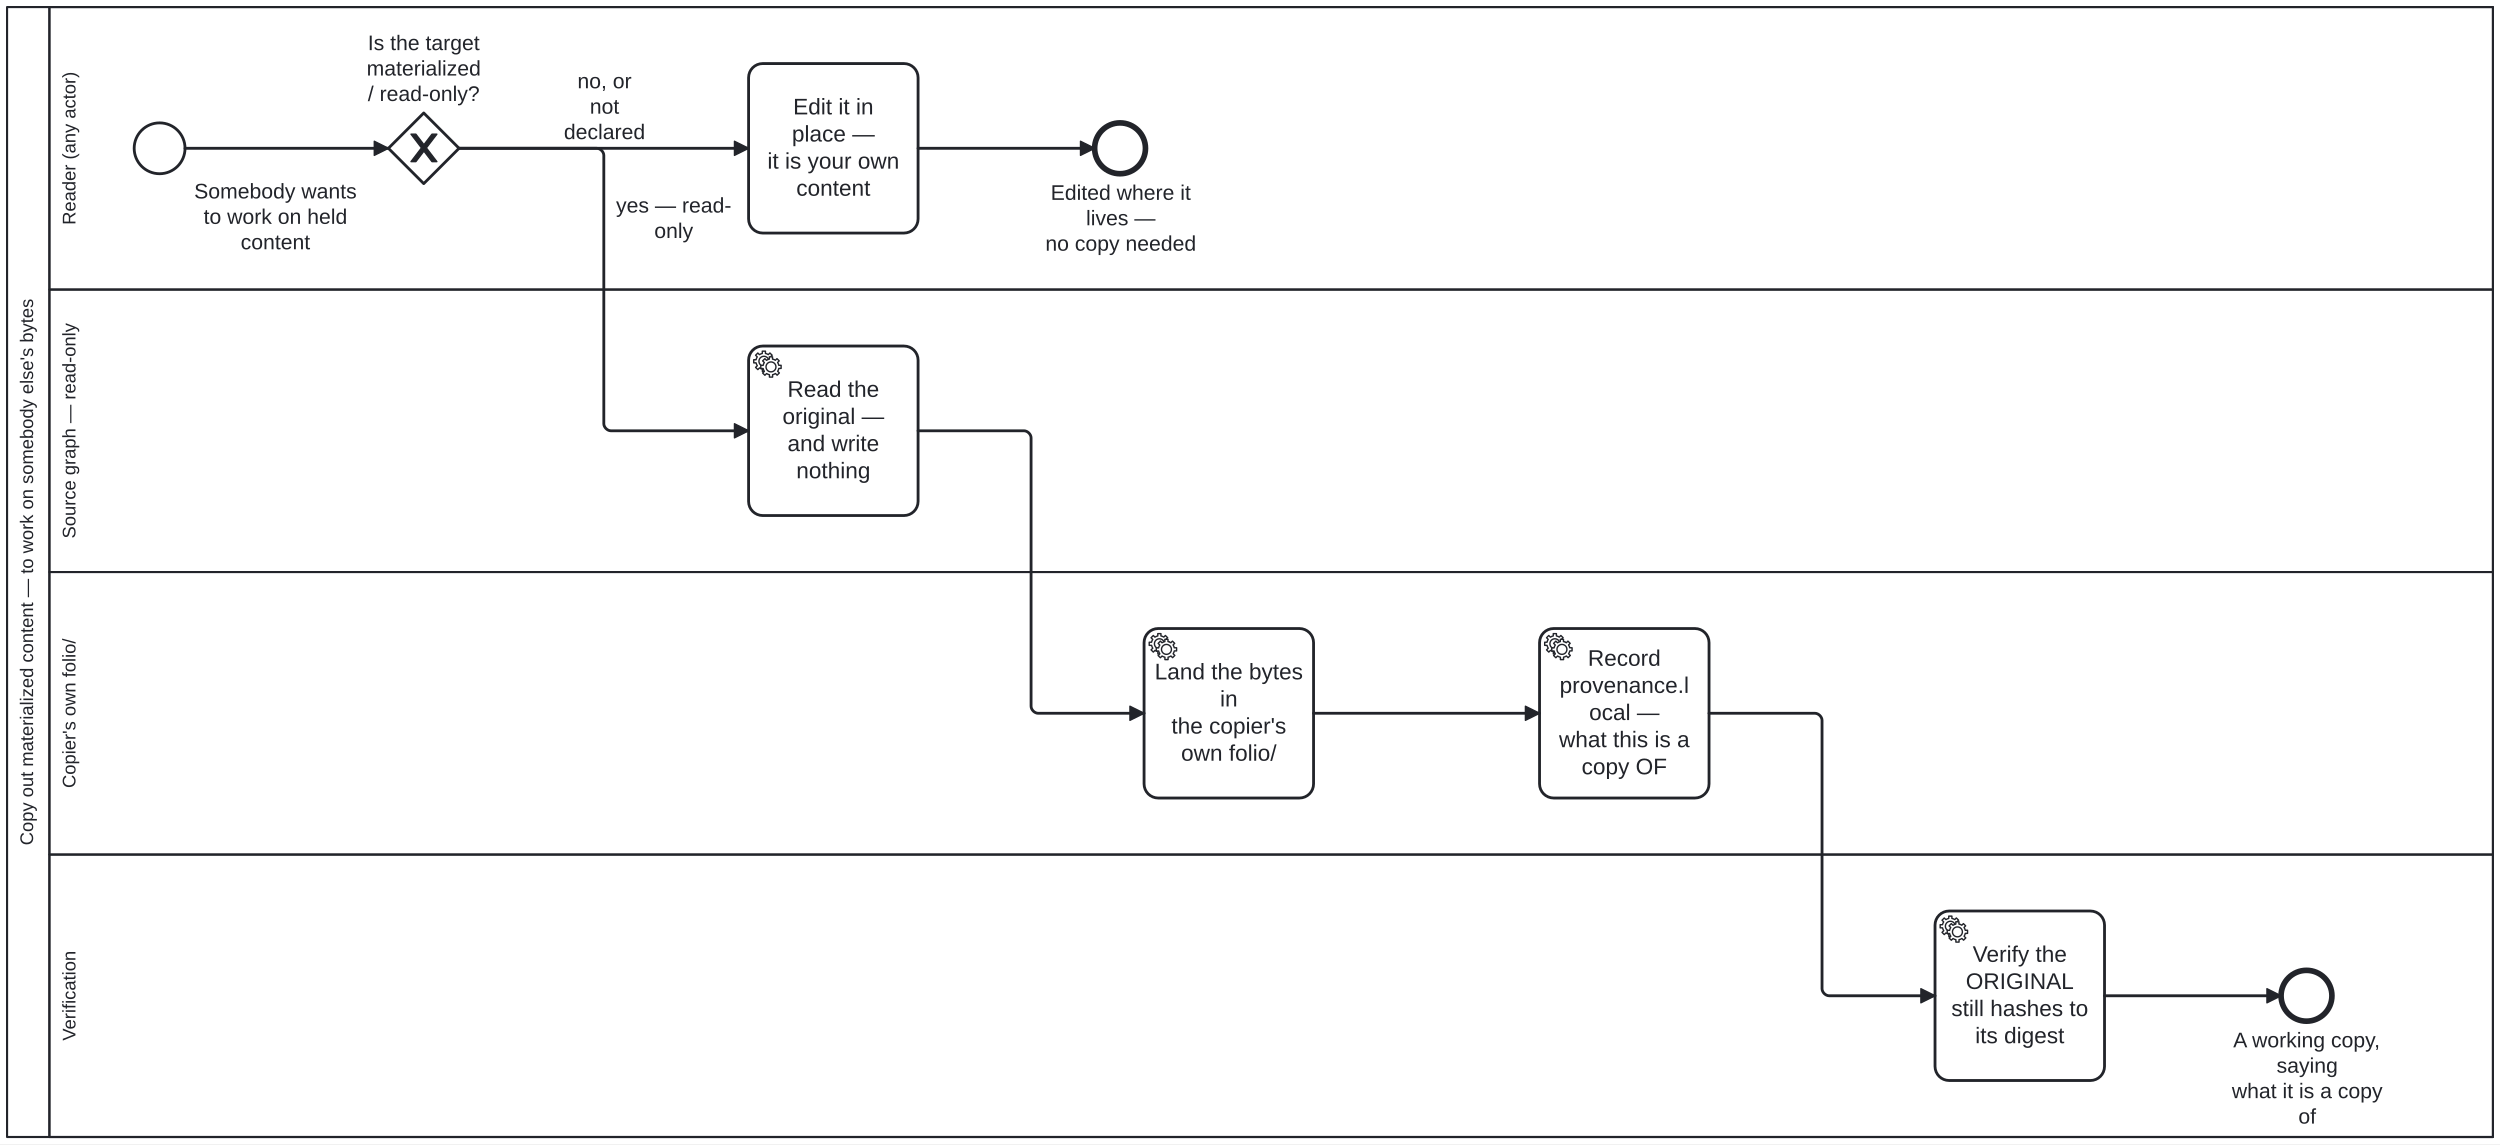
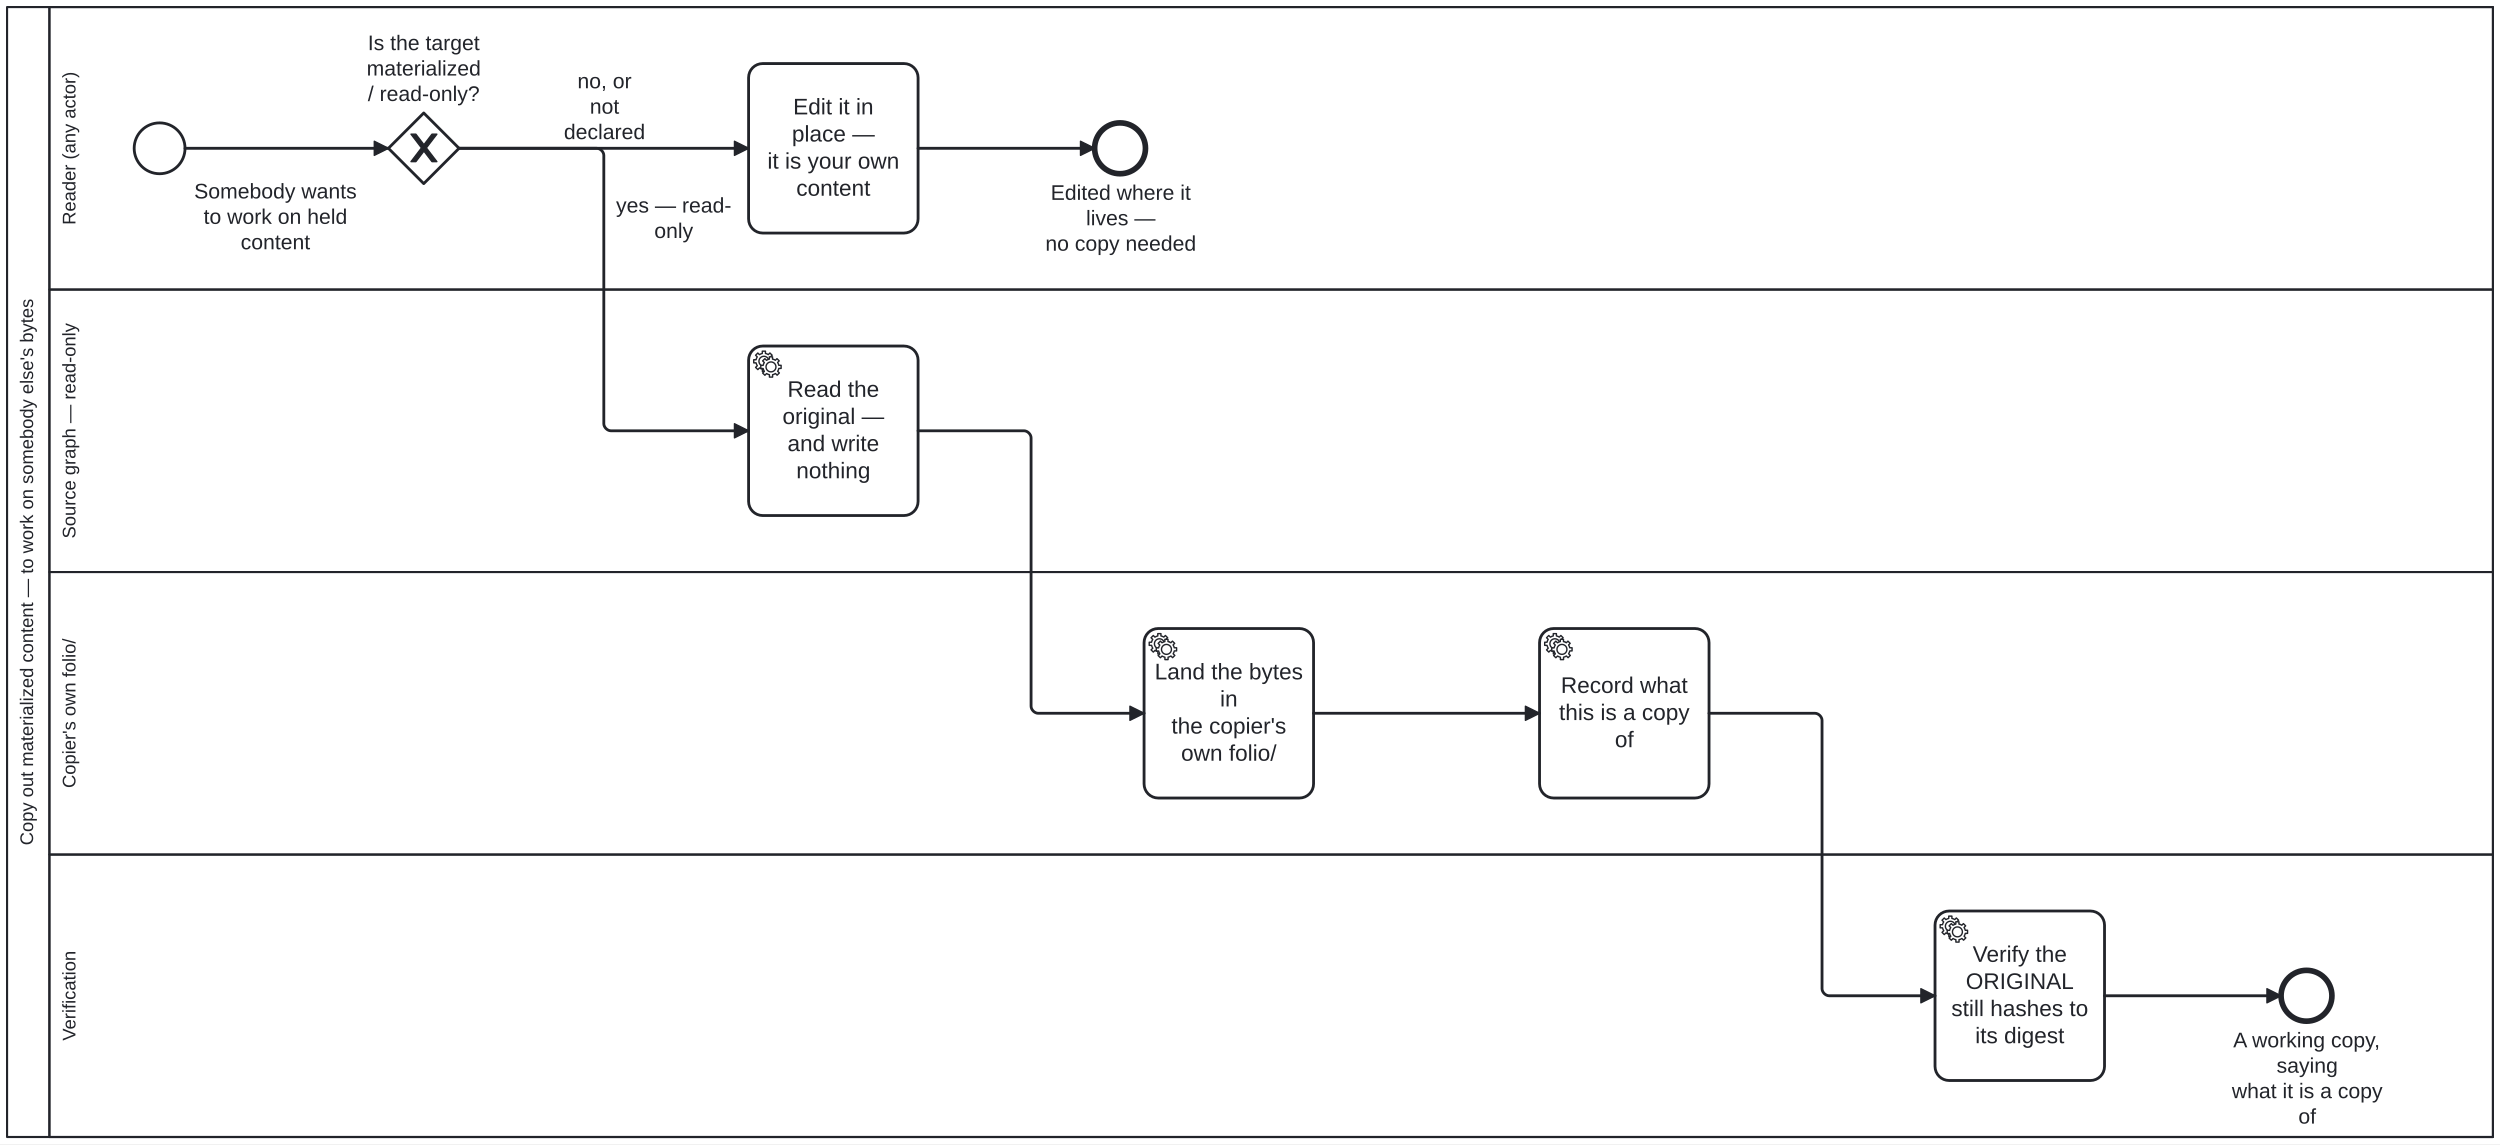
<svg xmlns="http://www.w3.org/2000/svg" width="100%" style="max-width:100%;height:auto" viewBox="125 55 1770 810" version="1.1">
  <rect x="125" y="55" width="1770" height="810" fill="#ffffff" />
  <g class="djs-group">
    <g class="djs-element djs-shape" data-element-id="Participant_CopyOutMaterialized" style="display: block;" transform="matrix(1 0 0 1 130 60)">
      <g class="djs-visual">
        <rect x="0" y="0" width="1760" height="800" rx="0" ry="0" style="stroke-linecap: round; stroke-linejoin: round; stroke: rgb(34, 36, 42); stroke-width: 1.5px; fill: white; fill-opacity: 0.95;" />
        <path style="fill: none; stroke-linecap: round; stroke-linejoin: round; stroke: rgb(34, 36, 42); stroke-width: 1.5px;" d="M30,0L30,800" />
        <text lineHeight="1.05" class="djs-label" transform="matrix(-1.83697e-16 -1 1 -1.83697e-16 0 800)" style="font-family: Arial, sans-serif; font-size: 13px; font-weight: normal; fill: rgb(34, 36, 42);">
          <tspan x="206.552" y="18.413">Copy out materialized content — to work on somebody else's bytes</tspan>
        </text>
      </g>
      <rect class="djs-hit djs-hit-all" x="0" y="0" width="1760" height="800" style="fill: none; stroke-opacity: 0; stroke: white; stroke-width: 15px;" />
    </g>
    <g class="djs-children">
      <g class="djs-group">
        <g class="djs-element djs-shape" data-element-id="Lane_Verify" style="display: block;" transform="matrix(1 0 0 1 160 660)">
          <g class="djs-visual">
            <rect x="0" y="0" width="1730" height="200" rx="0" ry="0" style="stroke-linecap: round; stroke-linejoin: round; stroke: rgb(34, 36, 42); stroke-width: 1.5px; fill: white; fill-opacity: 0.25;" />
            <text lineHeight="1.05" class="djs-label" transform="matrix(-1.83697e-16 -1 1 -1.83697e-16 0 200)" style="font-family: Arial, sans-serif; font-size: 13px; font-weight: normal; fill: rgb(34, 36, 42);">
              <tspan x="68.205" y="18.413">Verification</tspan>
            </text>
          </g>
          <rect class="djs-hit djs-hit-all" x="0" y="0" width="1730" height="200" style="fill: none; stroke-opacity: 0; stroke: white; stroke-width: 15px;" />
        </g>
      </g>
      <g class="djs-group">
        <g class="djs-element djs-shape" data-element-id="Lane_Folio" style="display: block;" transform="matrix(1 0 0 1 160 460)">
          <g class="djs-visual">
            <rect x="0" y="0" width="1730" height="200" rx="0" ry="0" style="stroke-linecap: round; stroke-linejoin: round; stroke: rgb(34, 36, 42); stroke-width: 1.5px; fill: white; fill-opacity: 0.25;" />
            <text lineHeight="1.05" class="djs-label" transform="matrix(-1.83697e-16 -1 1 -1.83697e-16 0 200)" style="font-family: Arial, sans-serif; font-size: 13px; font-weight: normal; fill: rgb(34, 36, 42);">
              <tspan x="47.095" y="18.413">Copier's own folio/</tspan>
            </text>
          </g>
          <rect class="djs-hit djs-hit-all" x="0" y="0" width="1730" height="200" style="fill: none; stroke-opacity: 0; stroke: white; stroke-width: 15px;" />
        </g>
      </g>
      <g class="djs-group">
        <g class="djs-element djs-shape" data-element-id="Lane_Source" style="display: block;" transform="matrix(1 0 0 1 160 260)">
          <g class="djs-visual">
            <rect x="0" y="0" width="1730" height="200" rx="0" ry="0" style="stroke-linecap: round; stroke-linejoin: round; stroke: rgb(34, 36, 42); stroke-width: 1.5px; fill: white; fill-opacity: 0.25;" />
            <text lineHeight="1.05" class="djs-label" transform="matrix(-1.83697e-16 -1 1 -1.83697e-16 0 200)" style="font-family: Arial, sans-serif; font-size: 13px; font-weight: normal; fill: rgb(34, 36, 42);">
              <tspan x="23.765" y="18.413">Source graph — read-only</tspan>
            </text>
          </g>
          <rect class="djs-hit djs-hit-all" x="0" y="0" width="1730" height="200" style="fill: none; stroke-opacity: 0; stroke: white; stroke-width: 15px;" />
        </g>
      </g>
      <g class="djs-group">
        <g class="djs-element djs-shape" data-element-id="Lane_Reader" style="display: block;" transform="matrix(1 0 0 1 160 60)">
          <g class="djs-visual">
            <rect x="0" y="0" width="1730" height="200" rx="0" ry="0" style="stroke-linecap: round; stroke-linejoin: round; stroke: rgb(34, 36, 42); stroke-width: 1.5px; fill: white; fill-opacity: 0.25;" />
            <text lineHeight="1.05" class="djs-label" transform="matrix(-1.83697e-16 -1 1 -1.83697e-16 0 200)" style="font-family: Arial, sans-serif; font-size: 13px; font-weight: normal; fill: rgb(34, 36, 42);">
              <tspan x="45.81" y="18.413">Reader (any actor)</tspan>
            </text>
          </g>
          <rect class="djs-hit djs-hit-all" x="0" y="0" width="1730" height="200" style="fill: none; stroke-opacity: 0; stroke: white; stroke-width: 15px;" />
        </g>
      </g>
      <g class="djs-group">
        <g class="djs-element djs-shape" data-element-id="StartEvent_WantToEdit" style="display: block;" transform="matrix(1 0 0 1 220 142)">
          <g class="djs-visual">
            <circle cx="18" cy="18" r="18" style="stroke-linecap: round; stroke-linejoin: round; stroke: rgb(34, 36, 42); stroke-width: 2px; fill: white; fill-opacity: 0.95;" />
          </g>
          <rect class="djs-hit djs-hit-all" x="0" y="0" width="36" height="36" style="fill: none; stroke-opacity: 0; stroke: white; stroke-width: 15px;" />
        </g>
      </g>
      <g class="djs-group">
        <g class="djs-element djs-shape" data-element-id="StartEvent_WantToEdit_label" style="display: block;" transform="matrix(1 0 0 1 262 182)">
          <g class="djs-visual">
            <text lineHeight="1.2" class="djs-label" style="font-family: Arial, sans-serif; font-size: 15px; font-weight: normal; fill: rgb(34, 36, 42);">
              <tspan x="0.468" y="13.5">Somebody wants </tspan>
              <tspan x="7.137" y="31.5">to work on held </tspan>
              <tspan x="33.398" y="49.5">content</tspan>
            </text>
          </g>
          <rect class="djs-hit djs-hit-all" x="0" y="0" width="116" height="54" style="fill: none; stroke-opacity: 0; stroke: white; stroke-width: 15px;" />
        </g>
      </g>
      <g class="djs-group">
        <g class="djs-element djs-shape" data-element-id="Gateway_Frozen" style="display: block;" transform="matrix(1 0 0 1 400 135)">
          <g class="djs-visual">
            <polygon points="25,0 50,25 25,50 0,25" style="stroke-linecap: round; stroke-linejoin: round; stroke: rgb(34, 36, 42); stroke-width: 2px; fill: white; fill-opacity: 0.95;" />
            <path d="m 16,15 7.429,9.714 -7.429,9.714 3.429,0 5.714,-7.464 5.714,7.464 3.429,0 -7.429,-9.714 7.429,-9.714 -3.429,0 -5.714,7.464 -5.714,-7.464 -3.429,0 z" style="fill: rgb(34, 36, 42); stroke-linecap: round; stroke-linejoin: round; stroke: rgb(34, 36, 42); stroke-width: 1px;" />
          </g>
          <rect class="djs-hit djs-hit-all" x="0" y="0" width="50" height="50" style="fill: none; stroke-opacity: 0; stroke: white; stroke-width: 15px;" />
        </g>
      </g>
      <g class="djs-group">
        <g class="djs-element djs-shape" data-element-id="Gateway_Frozen_label" style="display: block;" transform="matrix(1 0 0 1 380 77)">
          <g class="djs-visual">
            <text lineHeight="1.2" class="djs-label" style="font-family: Arial, sans-serif; font-size: 15px; font-weight: normal; fill: rgb(34, 36, 42);">
              <tspan x="5.394" y="13.5">Is the target</tspan>
              <tspan x="4.567" y="31.5">materialized </tspan>
              <tspan x="5.394" y="49.5">/ read-only?</tspan>
            </text>
          </g>
          <rect class="djs-hit djs-hit-all" x="0" y="0" width="90" height="54" style="fill: none; stroke-opacity: 0; stroke: white; stroke-width: 15px;" />
        </g>
      </g>
      <g class="djs-group">
        <g class="djs-element djs-shape" data-element-id="Task_EditDirectly" style="display: block;" transform="matrix(1 0 0 1 655 100)">
          <g class="djs-visual">
            <rect x="0" y="0" width="120" height="120" rx="10" ry="10" style="stroke-linecap: round; stroke-linejoin: round; stroke: rgb(34, 36, 42); stroke-width: 2px; fill: white; fill-opacity: 0.95;" />
            <text lineHeight="1.2" class="djs-label" style="font-family: Arial, sans-serif; font-size: 16px; font-weight: normal; fill: rgb(34, 36, 42);">
              <tspan x="31.543" y="36">Edit it in </tspan>
              <tspan x="30.652" y="55.2">place —</tspan>
              <tspan x="13.316" y="74.4">it is your own </tspan>
              <tspan x="33.758" y="93.6">content</tspan>
            </text>
          </g>
          <rect class="djs-hit djs-hit-all" x="0" y="0" width="120" height="120" style="fill: none; stroke-opacity: 0; stroke: white; stroke-width: 15px;" />
        </g>
      </g>
      <g class="djs-group">
        <g class="djs-element djs-shape" data-element-id="Task_ReadSource" style="display: block;" transform="matrix(1 0 0 1 655 300)">
          <g class="djs-visual">
            <rect x="0" y="0" width="120" height="120" rx="10" ry="10" style="stroke-linecap: round; stroke-linejoin: round; stroke: rgb(34, 36, 42); stroke-width: 2px; fill: white; fill-opacity: 0.95;" />
            <text lineHeight="1.2" class="djs-label" style="font-family: Arial, sans-serif; font-size: 16px; font-weight: normal; fill: rgb(34, 36, 42);">
              <tspan x="27.531" y="36">Read the </tspan>
              <tspan x="23.984" y="55.2">original —</tspan>
              <tspan x="27.539" y="74.4">and write </tspan>
              <tspan x="33.754" y="93.6">nothing</tspan>
            </text>
            <circle cx="5" cy="5" r="5" transform="translate(6, 6)" style="stroke-linecap: round; stroke-linejoin: round; stroke: none; stroke-width: 2px; fill: white;" />
            <path d="m 12,18 v -1.713 c 0.352,-0.07 0.704,-0.178 1.048,-0.321 0.344,-0.145 0.666,-0.321 0.966,-0.521 l 1.194,1.18 1.567,-1.577 -1.195,-1.18 c 0.403,-0.614 0.683,-1.299 0.825,-2.018 l 1.622,-0.01 v -2.22 l -1.637,0.01 c -0.073,-0.352 -0.178,-0.7 -0.324,-1.044 -0.145,-0.344 -0.321,-0.664 -0.523,-0.962 l 1.131,-1.136 -1.583,-1.563 -1.13,1.136 c -0.614,-0.401 -1.303,-0.681 -2.023,-0.822 l 0.009,-1.619 h -2.241 l 0.004,1.631 c -0.354,0.074 -0.705,0.18 -1.05,0.324 -0.344,0.144 -0.665,0.321 -0.964,0.52 l -1.17,-1.158 -1.567,1.579 1.168,1.157 c -0.403,0.613 -0.683,1.298 -0.825,2.017 l -1.659,0.003 v 2.222 l 1.672,-0.006 c 0.073,0.351 0.18,0.702 0.324,1.045 0.145,0.344 0.321,0.664 0.523,0.961 l -1.199,1.197 1.584,1.56 1.196,-1.193 c 0.614,0.403 1.303,0.682 2.023,0.823 l 7.19e-4,1.699 h 2.227 z m 0.221,-3.996 c -1.789,0.75 -3.858,-0.093 -4.61,-1.874 -0.752,-1.783 0.091,-3.846 1.88,-4.596 1.788,-0.749 3.857,0.093 4.609,1.874 0.752,1.782 -0.091,3.846 -1.88,4.596 z" style="fill: white; stroke-linecap: round; stroke-linejoin: round; stroke: rgb(34, 36, 42); stroke-width: 1px;" />
            <circle cx="5" cy="5" r="5" transform="translate(11, 10)" style="stroke-linecap: round; stroke-linejoin: round; stroke: none; stroke-width: 2px; fill: white;" />
            <path d="m 17,22 v -1.713 c 0.352,-0.07 0.704,-0.178 1.048,-0.321 0.344,-0.145 0.666,-0.321 0.966,-0.521 l 1.194,1.18 1.567,-1.577 -1.195,-1.18 c 0.403,-0.614 0.683,-1.299 0.825,-2.018 l 1.622,-0.01 v -2.22 l -1.637,0.01 c -0.073,-0.352 -0.178,-0.7 -0.324,-1.044 -0.145,-0.344 -0.321,-0.664 -0.523,-0.962 l 1.131,-1.136 -1.583,-1.563 -1.13,1.136 c -0.614,-0.401 -1.303,-0.681 -2.023,-0.822 l 0.009,-1.619 h -2.241 l 0.004,1.631 c -0.354,0.074 -0.705,0.18 -1.05,0.324 -0.344,0.144 -0.665,0.321 -0.964,0.52 l -1.17,-1.158 -1.567,1.579 1.168,1.157 c -0.403,0.613 -0.683,1.298 -0.825,2.017 l -1.659,0.003 v 2.222 l 1.672,-0.006 c 0.073,0.351 0.18,0.702 0.324,1.045 0.145,0.344 0.321,0.664 0.523,0.961 l -1.199,1.197 1.584,1.56 1.196,-1.193 c 0.614,0.403 1.303,0.682 2.023,0.823 l 7.19e-4,1.699 h 2.227 z m 0.221,-3.996 c -1.789,0.75 -3.858,-0.093 -4.61,-1.874 -0.752,-1.783 0.091,-3.846 1.88,-4.596 1.788,-0.749 3.857,0.093 4.609,1.874 0.752,1.782 -0.091,3.846 -1.88,4.596 z" style="fill: white; stroke-linecap: round; stroke-linejoin: round; stroke: rgb(34, 36, 42); stroke-width: 1px;" />
          </g>
          <rect class="djs-hit djs-hit-all" x="0" y="0" width="120" height="120" style="fill: none; stroke-opacity: 0; stroke: white; stroke-width: 15px;" />
        </g>
      </g>
      <g class="djs-group">
        <g class="djs-element djs-shape" data-element-id="Task_Land" style="display: block;" transform="matrix(1 0 0 1 935 500)">
          <g class="djs-visual">
            <rect x="0" y="0" width="120" height="120" rx="10" ry="10" style="stroke-linecap: round; stroke-linejoin: round; stroke: rgb(34, 36, 42); stroke-width: 2px; fill: white; fill-opacity: 0.95;" />
            <text lineHeight="1.2" class="djs-label" style="font-family: Arial, sans-serif; font-size: 16px; font-weight: normal; fill: rgb(34, 36, 42);">
              <tspan x="7.516" y="36">Land the bytes</tspan>
              <tspan x="53.773" y="55.2">in</tspan>
              <tspan x="19.34" y="74.4">the copier's </tspan>
              <tspan x="26.203" y="93.6">own folio/</tspan>
            </text>
            <circle cx="5" cy="5" r="5" transform="translate(6, 6)" style="stroke-linecap: round; stroke-linejoin: round; stroke: none; stroke-width: 2px; fill: white;" />
            <path d="m 12,18 v -1.713 c 0.352,-0.07 0.704,-0.178 1.048,-0.321 0.344,-0.145 0.666,-0.321 0.966,-0.521 l 1.194,1.18 1.567,-1.577 -1.195,-1.18 c 0.403,-0.614 0.683,-1.299 0.825,-2.018 l 1.622,-0.01 v -2.22 l -1.637,0.01 c -0.073,-0.352 -0.178,-0.7 -0.324,-1.044 -0.145,-0.344 -0.321,-0.664 -0.523,-0.962 l 1.131,-1.136 -1.583,-1.563 -1.13,1.136 c -0.614,-0.401 -1.303,-0.681 -2.023,-0.822 l 0.009,-1.619 h -2.241 l 0.004,1.631 c -0.354,0.074 -0.705,0.18 -1.05,0.324 -0.344,0.144 -0.665,0.321 -0.964,0.52 l -1.17,-1.158 -1.567,1.579 1.168,1.157 c -0.403,0.613 -0.683,1.298 -0.825,2.017 l -1.659,0.003 v 2.222 l 1.672,-0.006 c 0.073,0.351 0.18,0.702 0.324,1.045 0.145,0.344 0.321,0.664 0.523,0.961 l -1.199,1.197 1.584,1.56 1.196,-1.193 c 0.614,0.403 1.303,0.682 2.023,0.823 l 7.19e-4,1.699 h 2.227 z m 0.221,-3.996 c -1.789,0.75 -3.858,-0.093 -4.61,-1.874 -0.752,-1.783 0.091,-3.846 1.88,-4.596 1.788,-0.749 3.857,0.093 4.609,1.874 0.752,1.782 -0.091,3.846 -1.88,4.596 z" style="fill: white; stroke-linecap: round; stroke-linejoin: round; stroke: rgb(34, 36, 42); stroke-width: 1px;" />
            <circle cx="5" cy="5" r="5" transform="translate(11, 10)" style="stroke-linecap: round; stroke-linejoin: round; stroke: none; stroke-width: 2px; fill: white;" />
            <path d="m 17,22 v -1.713 c 0.352,-0.07 0.704,-0.178 1.048,-0.321 0.344,-0.145 0.666,-0.321 0.966,-0.521 l 1.194,1.18 1.567,-1.577 -1.195,-1.18 c 0.403,-0.614 0.683,-1.299 0.825,-2.018 l 1.622,-0.01 v -2.22 l -1.637,0.01 c -0.073,-0.352 -0.178,-0.7 -0.324,-1.044 -0.145,-0.344 -0.321,-0.664 -0.523,-0.962 l 1.131,-1.136 -1.583,-1.563 -1.13,1.136 c -0.614,-0.401 -1.303,-0.681 -2.023,-0.822 l 0.009,-1.619 h -2.241 l 0.004,1.631 c -0.354,0.074 -0.705,0.18 -1.05,0.324 -0.344,0.144 -0.665,0.321 -0.964,0.52 l -1.17,-1.158 -1.567,1.579 1.168,1.157 c -0.403,0.613 -0.683,1.298 -0.825,2.017 l -1.659,0.003 v 2.222 l 1.672,-0.006 c 0.073,0.351 0.18,0.702 0.324,1.045 0.145,0.344 0.321,0.664 0.523,0.961 l -1.199,1.197 1.584,1.56 1.196,-1.193 c 0.614,0.403 1.303,0.682 2.023,0.823 l 7.19e-4,1.699 h 2.227 z m 0.221,-3.996 c -1.789,0.75 -3.858,-0.093 -4.61,-1.874 -0.752,-1.783 0.091,-3.846 1.88,-4.596 1.788,-0.749 3.857,0.093 4.609,1.874 0.752,1.782 -0.091,3.846 -1.88,4.596 z" style="fill: white; stroke-linecap: round; stroke-linejoin: round; stroke: rgb(34, 36, 42); stroke-width: 1px;" />
          </g>
          <rect class="djs-hit djs-hit-all" x="0" y="0" width="120" height="120" style="fill: none; stroke-opacity: 0; stroke: white; stroke-width: 15px;" />
        </g>
      </g>
      <g class="djs-group">
        <g class="djs-element djs-shape" data-element-id="Task_RecordProvenance" style="display: block;" transform="matrix(1 0 0 1 1215 500)">
          <g class="djs-visual">
            <rect x="0" y="0" width="120" height="120" rx="10" ry="10" style="stroke-linecap: round; stroke-linejoin: round; stroke: rgb(34, 36, 42); stroke-width: 2px; fill: white; fill-opacity: 0.95;" />
            <text lineHeight="1.2" class="djs-label" style="font-family: Arial, sans-serif; font-size: 16px; font-weight: normal; fill: rgb(34, 36, 42);">
-               <tspan x="34.211" y="26.4">Record </tspan>
-               <tspan x="14.191" y="45.6">provenance.l</tspan>
-               <tspan x="35.102" y="64.8">ocal —</tspan>
-               <tspan x="13.758" y="84">what this is a</tspan>
-               <tspan x="29.77" y="103.2">copy OF</tspan>
+               <tspan x="15.09" y="45.6">Record what </tspan>
+               <tspan x="13.758" y="64.8">this is a copy </tspan>
+               <tspan x="53.328" y="84">of</tspan>
            </text>
            <circle cx="5" cy="5" r="5" transform="translate(6, 6)" style="stroke-linecap: round; stroke-linejoin: round; stroke: none; stroke-width: 2px; fill: white;" />
            <path d="m 12,18 v -1.713 c 0.352,-0.07 0.704,-0.178 1.048,-0.321 0.344,-0.145 0.666,-0.321 0.966,-0.521 l 1.194,1.18 1.567,-1.577 -1.195,-1.18 c 0.403,-0.614 0.683,-1.299 0.825,-2.018 l 1.622,-0.01 v -2.22 l -1.637,0.01 c -0.073,-0.352 -0.178,-0.7 -0.324,-1.044 -0.145,-0.344 -0.321,-0.664 -0.523,-0.962 l 1.131,-1.136 -1.583,-1.563 -1.13,1.136 c -0.614,-0.401 -1.303,-0.681 -2.023,-0.822 l 0.009,-1.619 h -2.241 l 0.004,1.631 c -0.354,0.074 -0.705,0.18 -1.05,0.324 -0.344,0.144 -0.665,0.321 -0.964,0.52 l -1.17,-1.158 -1.567,1.579 1.168,1.157 c -0.403,0.613 -0.683,1.298 -0.825,2.017 l -1.659,0.003 v 2.222 l 1.672,-0.006 c 0.073,0.351 0.18,0.702 0.324,1.045 0.145,0.344 0.321,0.664 0.523,0.961 l -1.199,1.197 1.584,1.56 1.196,-1.193 c 0.614,0.403 1.303,0.682 2.023,0.823 l 7.19e-4,1.699 h 2.227 z m 0.221,-3.996 c -1.789,0.75 -3.858,-0.093 -4.61,-1.874 -0.752,-1.783 0.091,-3.846 1.88,-4.596 1.788,-0.749 3.857,0.093 4.609,1.874 0.752,1.782 -0.091,3.846 -1.88,4.596 z" style="fill: white; stroke-linecap: round; stroke-linejoin: round; stroke: rgb(34, 36, 42); stroke-width: 1px;" />
            <circle cx="5" cy="5" r="5" transform="translate(11, 10)" style="stroke-linecap: round; stroke-linejoin: round; stroke: none; stroke-width: 2px; fill: white;" />
            <path d="m 17,22 v -1.713 c 0.352,-0.07 0.704,-0.178 1.048,-0.321 0.344,-0.145 0.666,-0.321 0.966,-0.521 l 1.194,1.18 1.567,-1.577 -1.195,-1.18 c 0.403,-0.614 0.683,-1.299 0.825,-2.018 l 1.622,-0.01 v -2.22 l -1.637,0.01 c -0.073,-0.352 -0.178,-0.7 -0.324,-1.044 -0.145,-0.344 -0.321,-0.664 -0.523,-0.962 l 1.131,-1.136 -1.583,-1.563 -1.13,1.136 c -0.614,-0.401 -1.303,-0.681 -2.023,-0.822 l 0.009,-1.619 h -2.241 l 0.004,1.631 c -0.354,0.074 -0.705,0.18 -1.05,0.324 -0.344,0.144 -0.665,0.321 -0.964,0.52 l -1.17,-1.158 -1.567,1.579 1.168,1.157 c -0.403,0.613 -0.683,1.298 -0.825,2.017 l -1.659,0.003 v 2.222 l 1.672,-0.006 c 0.073,0.351 0.18,0.702 0.324,1.045 0.145,0.344 0.321,0.664 0.523,0.961 l -1.199,1.197 1.584,1.56 1.196,-1.193 c 0.614,0.403 1.303,0.682 2.023,0.823 l 7.19e-4,1.699 h 2.227 z m 0.221,-3.996 c -1.789,0.75 -3.858,-0.093 -4.61,-1.874 -0.752,-1.783 0.091,-3.846 1.88,-4.596 1.788,-0.749 3.857,0.093 4.609,1.874 0.752,1.782 -0.091,3.846 -1.88,4.596 z" style="fill: white; stroke-linecap: round; stroke-linejoin: round; stroke: rgb(34, 36, 42); stroke-width: 1px;" />
          </g>
          <rect class="djs-hit djs-hit-all" x="0" y="0" width="120" height="120" style="fill: none; stroke-opacity: 0; stroke: white; stroke-width: 15px;" />
        </g>
      </g>
      <g class="djs-group">
        <g class="djs-element djs-shape" data-element-id="Task_VerifySourceUntouched" style="display: block;" transform="matrix(1 0 0 1 1495 700)">
          <g class="djs-visual">
            <rect x="0" y="0" width="120" height="120" rx="10" ry="10" style="stroke-linecap: round; stroke-linejoin: round; stroke: rgb(34, 36, 42); stroke-width: 2px; fill: white; fill-opacity: 0.95;" />
            <text lineHeight="1.2" class="djs-label" style="font-family: Arial, sans-serif; font-size: 16px; font-weight: normal; fill: rgb(34, 36, 42);">
              <tspan x="26.648" y="36">Verify the </tspan>
              <tspan x="21.77" y="55.2">ORIGINAL</tspan>
              <tspan x="11.531" y="74.4">still hashes to </tspan>
              <tspan x="28.43" y="93.6">its digest</tspan>
            </text>
            <circle cx="5" cy="5" r="5" transform="translate(6, 6)" style="stroke-linecap: round; stroke-linejoin: round; stroke: none; stroke-width: 2px; fill: white;" />
            <path d="m 12,18 v -1.713 c 0.352,-0.07 0.704,-0.178 1.048,-0.321 0.344,-0.145 0.666,-0.321 0.966,-0.521 l 1.194,1.18 1.567,-1.577 -1.195,-1.18 c 0.403,-0.614 0.683,-1.299 0.825,-2.018 l 1.622,-0.01 v -2.22 l -1.637,0.01 c -0.073,-0.352 -0.178,-0.7 -0.324,-1.044 -0.145,-0.344 -0.321,-0.664 -0.523,-0.962 l 1.131,-1.136 -1.583,-1.563 -1.13,1.136 c -0.614,-0.401 -1.303,-0.681 -2.023,-0.822 l 0.009,-1.619 h -2.241 l 0.004,1.631 c -0.354,0.074 -0.705,0.18 -1.05,0.324 -0.344,0.144 -0.665,0.321 -0.964,0.52 l -1.17,-1.158 -1.567,1.579 1.168,1.157 c -0.403,0.613 -0.683,1.298 -0.825,2.017 l -1.659,0.003 v 2.222 l 1.672,-0.006 c 0.073,0.351 0.18,0.702 0.324,1.045 0.145,0.344 0.321,0.664 0.523,0.961 l -1.199,1.197 1.584,1.56 1.196,-1.193 c 0.614,0.403 1.303,0.682 2.023,0.823 l 7.19e-4,1.699 h 2.227 z m 0.221,-3.996 c -1.789,0.75 -3.858,-0.093 -4.61,-1.874 -0.752,-1.783 0.091,-3.846 1.88,-4.596 1.788,-0.749 3.857,0.093 4.609,1.874 0.752,1.782 -0.091,3.846 -1.88,4.596 z" style="fill: white; stroke-linecap: round; stroke-linejoin: round; stroke: rgb(34, 36, 42); stroke-width: 1px;" />
            <circle cx="5" cy="5" r="5" transform="translate(11, 10)" style="stroke-linecap: round; stroke-linejoin: round; stroke: none; stroke-width: 2px; fill: white;" />
            <path d="m 17,22 v -1.713 c 0.352,-0.07 0.704,-0.178 1.048,-0.321 0.344,-0.145 0.666,-0.321 0.966,-0.521 l 1.194,1.18 1.567,-1.577 -1.195,-1.18 c 0.403,-0.614 0.683,-1.299 0.825,-2.018 l 1.622,-0.01 v -2.22 l -1.637,0.01 c -0.073,-0.352 -0.178,-0.7 -0.324,-1.044 -0.145,-0.344 -0.321,-0.664 -0.523,-0.962 l 1.131,-1.136 -1.583,-1.563 -1.13,1.136 c -0.614,-0.401 -1.303,-0.681 -2.023,-0.822 l 0.009,-1.619 h -2.241 l 0.004,1.631 c -0.354,0.074 -0.705,0.18 -1.05,0.324 -0.344,0.144 -0.665,0.321 -0.964,0.52 l -1.17,-1.158 -1.567,1.579 1.168,1.157 c -0.403,0.613 -0.683,1.298 -0.825,2.017 l -1.659,0.003 v 2.222 l 1.672,-0.006 c 0.073,0.351 0.18,0.702 0.324,1.045 0.145,0.344 0.321,0.664 0.523,0.961 l -1.199,1.197 1.584,1.56 1.196,-1.193 c 0.614,0.403 1.303,0.682 2.023,0.823 l 7.19e-4,1.699 h 2.227 z m 0.221,-3.996 c -1.789,0.75 -3.858,-0.093 -4.61,-1.874 -0.752,-1.783 0.091,-3.846 1.88,-4.596 1.788,-0.749 3.857,0.093 4.609,1.874 0.752,1.782 -0.091,3.846 -1.88,4.596 z" style="fill: white; stroke-linecap: round; stroke-linejoin: round; stroke: rgb(34, 36, 42); stroke-width: 1px;" />
          </g>
          <rect class="djs-hit djs-hit-all" x="0" y="0" width="120" height="120" style="fill: none; stroke-opacity: 0; stroke: white; stroke-width: 15px;" />
        </g>
      </g>
      <g class="djs-group">
        <g class="djs-element djs-shape" data-element-id="EndEvent_Copied" style="display: block;" transform="matrix(1 0 0 1 1740 742)">
          <g class="djs-visual">
            <circle cx="18" cy="18" r="18" style="stroke-linecap: round; stroke-linejoin: round; stroke: rgb(34, 36, 42); stroke-width: 4px; fill: white; fill-opacity: 0.95;" />
          </g>
          <rect class="djs-hit djs-hit-all" x="0" y="0" width="36" height="36" style="fill: none; stroke-opacity: 0; stroke: white; stroke-width: 15px;" />
        </g>
      </g>
      <g class="djs-group">
        <g class="djs-element djs-shape" data-element-id="EndEvent_Copied_label" style="display: block;" transform="matrix(1 0 0 1 1705 783)">
          <g class="djs-visual">
            <text lineHeight="1.2" class="djs-label" style="font-family: Arial, sans-serif; font-size: 15px; font-weight: normal; fill: rgb(34, 36, 42);">
              <tspan x="1.117" y="13.5">A working copy,</tspan>
              <tspan x="31.82" y="31.5">saying</tspan>
              <tspan x="0.143" y="49.5">what it is a copy</tspan>
              <tspan x="47.245" y="67.5">of</tspan>
            </text>
          </g>
          <rect class="djs-hit djs-hit-all" x="0" y="0" width="107" height="72" style="fill: none; stroke-opacity: 0; stroke: white; stroke-width: 15px;" />
        </g>
      </g>
      <g class="djs-group">
        <g class="djs-element djs-shape" data-element-id="EndEvent_NotFrozen" style="display: block;" transform="matrix(1 0 0 1 900 142)">
          <g class="djs-visual">
            <circle cx="18" cy="18" r="18" style="stroke-linecap: round; stroke-linejoin: round; stroke: rgb(34, 36, 42); stroke-width: 4px; fill: white; fill-opacity: 0.95;" />
          </g>
          <rect class="djs-hit djs-hit-all" x="0" y="0" width="36" height="36" style="fill: none; stroke-opacity: 0; stroke: white; stroke-width: 15px;" />
        </g>
      </g>
      <g class="djs-group">
        <g class="djs-element djs-shape" data-element-id="EndEvent_NotFrozen_label" style="display: block;" transform="matrix(1 0 0 1 865 183)">
          <g class="djs-visual">
            <text lineHeight="1.2" class="djs-label" style="font-family: Arial, sans-serif; font-size: 15px; font-weight: normal; fill: rgb(34, 36, 42);">
              <tspan x="3.889" y="13.5">Edited where it </tspan>
              <tspan x="28.913" y="31.5">lives —</tspan>
              <tspan x="0.121" y="49.5">no copy needed</tspan>
            </text>
          </g>
          <rect class="djs-hit djs-hit-all" x="0" y="0" width="107" height="54" style="fill: none; stroke-opacity: 0; stroke: white; stroke-width: 15px;" />
        </g>
      </g>
      <g class="djs-group">
        <g class="djs-element djs-connection" data-element-id="Flow_1" style="display: block;">
          <g class="djs-visual">
            <defs>
              <marker id="folio-marker-1" viewBox="0 0 20 20" refX="11" refY="10" markerWidth="10" markerHeight="10" orient="auto">
                <path d="M 1 5 L 11 10 L 1 15 Z" style="stroke-linecap: round; stroke-linejoin: round; stroke: rgb(34, 36, 42); stroke-width: 1px; fill: rgb(34, 36, 42);" />
              </marker>
            </defs>
            <path data-corner-radius="5" style="fill: none; stroke-linecap: round; stroke-linejoin: round; stroke: rgb(34, 36, 42); stroke-width: 2px; marker-end: url('#folio-marker-1');" d="M256,160L400,160" />
          </g>
          <path d="M256,160L400,160" class="djs-hit djs-hit-stroke" style="fill: none; stroke-opacity: 0; stroke: white; stroke-width: 15px;" />
        </g>
      </g>
      <g class="djs-group">
        <g class="djs-element djs-connection" data-element-id="Flow_Frozen" style="display: block;">
          <g class="djs-visual">
            <defs>
              <marker id="folio-marker-2" viewBox="0 0 20 20" refX="11" refY="10" markerWidth="10" markerHeight="10" orient="auto">
                <path d="M 1 5 L 11 10 L 1 15 Z" style="stroke-linecap: round; stroke-linejoin: round; stroke: rgb(34, 36, 42); stroke-width: 1px; fill: rgb(34, 36, 42);" />
              </marker>
            </defs>
            <path data-corner-radius="5" style="fill: none; stroke-linecap: round; stroke-linejoin: round; stroke: rgb(34, 36, 42); stroke-width: 2px; marker-end: url('#folio-marker-2');" d="M450,160L547.5,160C550,160,552.5,162.5,552.5,165L552.5,355C552.5,357.5,555,360,557.5,360L655,360" />
          </g>
          <path d="M450,160L552.5,160L552.5,360L655,360" class="djs-hit djs-hit-stroke" style="fill: none; stroke-opacity: 0; stroke: white; stroke-width: 15px;" />
        </g>
      </g>
      <g class="djs-group">
        <g class="djs-element djs-shape" data-element-id="Flow_Frozen_label" style="display: block;" transform="matrix(1 0 0 1 561 192)">
          <g class="djs-visual">
            <text lineHeight="1.2" class="djs-label" style="font-family: Arial, sans-serif; font-size: 15px; font-weight: normal; fill: rgb(34, 36, 42);">
              <tspan x="0.153" y="13.5">yes — read-</tspan>
              <tspan x="27.241" y="31.5">only</tspan>
            </text>
          </g>
          <rect class="djs-hit djs-hit-all" x="0" y="0" width="82" height="36" style="fill: none; stroke-opacity: 0; stroke: white; stroke-width: 15px;" />
        </g>
      </g>
      <g class="djs-group">
        <g class="djs-element djs-connection" data-element-id="Flow_Writable" style="display: block;">
          <g class="djs-visual">
            <defs>
              <marker id="folio-marker-3" viewBox="0 0 20 20" refX="11" refY="10" markerWidth="10" markerHeight="10" orient="auto">
                <path d="M 1 5 L 11 10 L 1 15 Z" style="stroke-linecap: round; stroke-linejoin: round; stroke: rgb(34, 36, 42); stroke-width: 1px; fill: rgb(34, 36, 42);" />
              </marker>
            </defs>
            <path data-corner-radius="5" style="fill: none; stroke-linecap: round; stroke-linejoin: round; stroke: rgb(34, 36, 42); stroke-width: 2px; marker-end: url('#folio-marker-3');" d="M450,160L655,160" />
          </g>
          <path d="M450,160L655,160" class="djs-hit djs-hit-stroke" style="fill: none; stroke-opacity: 0; stroke: white; stroke-width: 15px;" />
        </g>
      </g>
      <g class="djs-group">
        <g class="djs-element djs-shape" data-element-id="Flow_Writable_label" style="display: block;" transform="matrix(1 0 0 1 521 104)">
          <g class="djs-visual">
            <text lineHeight="1.2" class="djs-label" style="font-family: Arial, sans-serif; font-size: 15px; font-weight: normal; fill: rgb(34, 36, 42);">
              <tspan x="12.822" y="13.5">no, or </tspan>
              <tspan x="21.574" y="31.5">not </tspan>
              <tspan x="3.23" y="49.5">declared</tspan>
            </text>
          </g>
          <rect class="djs-hit djs-hit-all" x="0" y="0" width="64" height="36" style="fill: none; stroke-opacity: 0; stroke: white; stroke-width: 15px;" />
        </g>
      </g>
      <g class="djs-group">
        <g class="djs-element djs-connection" data-element-id="Flow_NotFrozen" style="display: block;">
          <g class="djs-visual">
            <defs>
              <marker id="folio-marker-4" viewBox="0 0 20 20" refX="11" refY="10" markerWidth="10" markerHeight="10" orient="auto">
                <path d="M 1 5 L 11 10 L 1 15 Z" style="stroke-linecap: round; stroke-linejoin: round; stroke: rgb(34, 36, 42); stroke-width: 1px; fill: rgb(34, 36, 42);" />
              </marker>
            </defs>
            <path data-corner-radius="5" style="fill: none; stroke-linecap: round; stroke-linejoin: round; stroke: rgb(34, 36, 42); stroke-width: 2px; marker-end: url('#folio-marker-4');" d="M775,160L900,160" />
          </g>
          <path d="M775,160L900,160" class="djs-hit djs-hit-stroke" style="fill: none; stroke-opacity: 0; stroke: white; stroke-width: 15px;" />
        </g>
      </g>
      <g class="djs-group">
        <g class="djs-element djs-connection" data-element-id="Flow_3" style="display: block;">
          <g class="djs-visual">
            <defs>
              <marker id="folio-marker-5" viewBox="0 0 20 20" refX="11" refY="10" markerWidth="10" markerHeight="10" orient="auto">
                <path d="M 1 5 L 11 10 L 1 15 Z" style="stroke-linecap: round; stroke-linejoin: round; stroke: rgb(34, 36, 42); stroke-width: 1px; fill: rgb(34, 36, 42);" />
              </marker>
            </defs>
            <path data-corner-radius="5" style="fill: none; stroke-linecap: round; stroke-linejoin: round; stroke: rgb(34, 36, 42); stroke-width: 2px; marker-end: url('#folio-marker-5');" d="M775,360L850,360C852.5,360,855,362.5,855,365L855,555C855,557.5,857.5,560,860,560L935,560" />
          </g>
          <path d="M775,360L855,360L855,560L935,560" class="djs-hit djs-hit-stroke" style="fill: none; stroke-opacity: 0; stroke: white; stroke-width: 15px;" />
        </g>
      </g>
      <g class="djs-group">
        <g class="djs-element djs-connection" data-element-id="Flow_4" style="display: block;">
          <g class="djs-visual">
            <defs>
              <marker id="folio-marker-6" viewBox="0 0 20 20" refX="11" refY="10" markerWidth="10" markerHeight="10" orient="auto">
                <path d="M 1 5 L 11 10 L 1 15 Z" style="stroke-linecap: round; stroke-linejoin: round; stroke: rgb(34, 36, 42); stroke-width: 1px; fill: rgb(34, 36, 42);" />
              </marker>
            </defs>
            <path data-corner-radius="5" style="fill: none; stroke-linecap: round; stroke-linejoin: round; stroke: rgb(34, 36, 42); stroke-width: 2px; marker-end: url('#folio-marker-6');" d="M1055,560L1215,560" />
          </g>
          <path d="M1055,560L1215,560" class="djs-hit djs-hit-stroke" style="fill: none; stroke-opacity: 0; stroke: white; stroke-width: 15px;" />
        </g>
      </g>
      <g class="djs-group">
        <g class="djs-element djs-connection" data-element-id="Flow_5" style="display: block;">
          <g class="djs-visual">
            <defs>
              <marker id="folio-marker-7" viewBox="0 0 20 20" refX="11" refY="10" markerWidth="10" markerHeight="10" orient="auto">
                <path d="M 1 5 L 11 10 L 1 15 Z" style="stroke-linecap: round; stroke-linejoin: round; stroke: rgb(34, 36, 42); stroke-width: 1px; fill: rgb(34, 36, 42);" />
              </marker>
            </defs>
            <path data-corner-radius="5" style="fill: none; stroke-linecap: round; stroke-linejoin: round; stroke: rgb(34, 36, 42); stroke-width: 2px; marker-end: url('#folio-marker-7');" d="M1335,560L1410,560C1412.5,560,1415,562.5,1415,565L1415,755C1415,757.5,1417.5,760,1420,760L1495,760" />
          </g>
          <path d="M1335,560L1415,560L1415,760L1495,760" class="djs-hit djs-hit-stroke" style="fill: none; stroke-opacity: 0; stroke: white; stroke-width: 15px;" />
        </g>
      </g>
      <g class="djs-group">
        <g class="djs-element djs-connection" data-element-id="Flow_6" style="display: block;">
          <g class="djs-visual">
            <defs>
              <marker id="folio-marker-8" viewBox="0 0 20 20" refX="11" refY="10" markerWidth="10" markerHeight="10" orient="auto">
                <path d="M 1 5 L 11 10 L 1 15 Z" style="stroke-linecap: round; stroke-linejoin: round; stroke: rgb(34, 36, 42); stroke-width: 1px; fill: rgb(34, 36, 42);" />
              </marker>
            </defs>
            <path data-corner-radius="5" style="fill: none; stroke-linecap: round; stroke-linejoin: round; stroke: rgb(34, 36, 42); stroke-width: 2px; marker-end: url('#folio-marker-8');" d="M1615,760L1740,760" />
          </g>
          <path d="M1615,760L1740,760" class="djs-hit djs-hit-stroke" style="fill: none; stroke-opacity: 0; stroke: white; stroke-width: 15px;" />
        </g>
      </g>
    </g>
  </g>
</svg>
